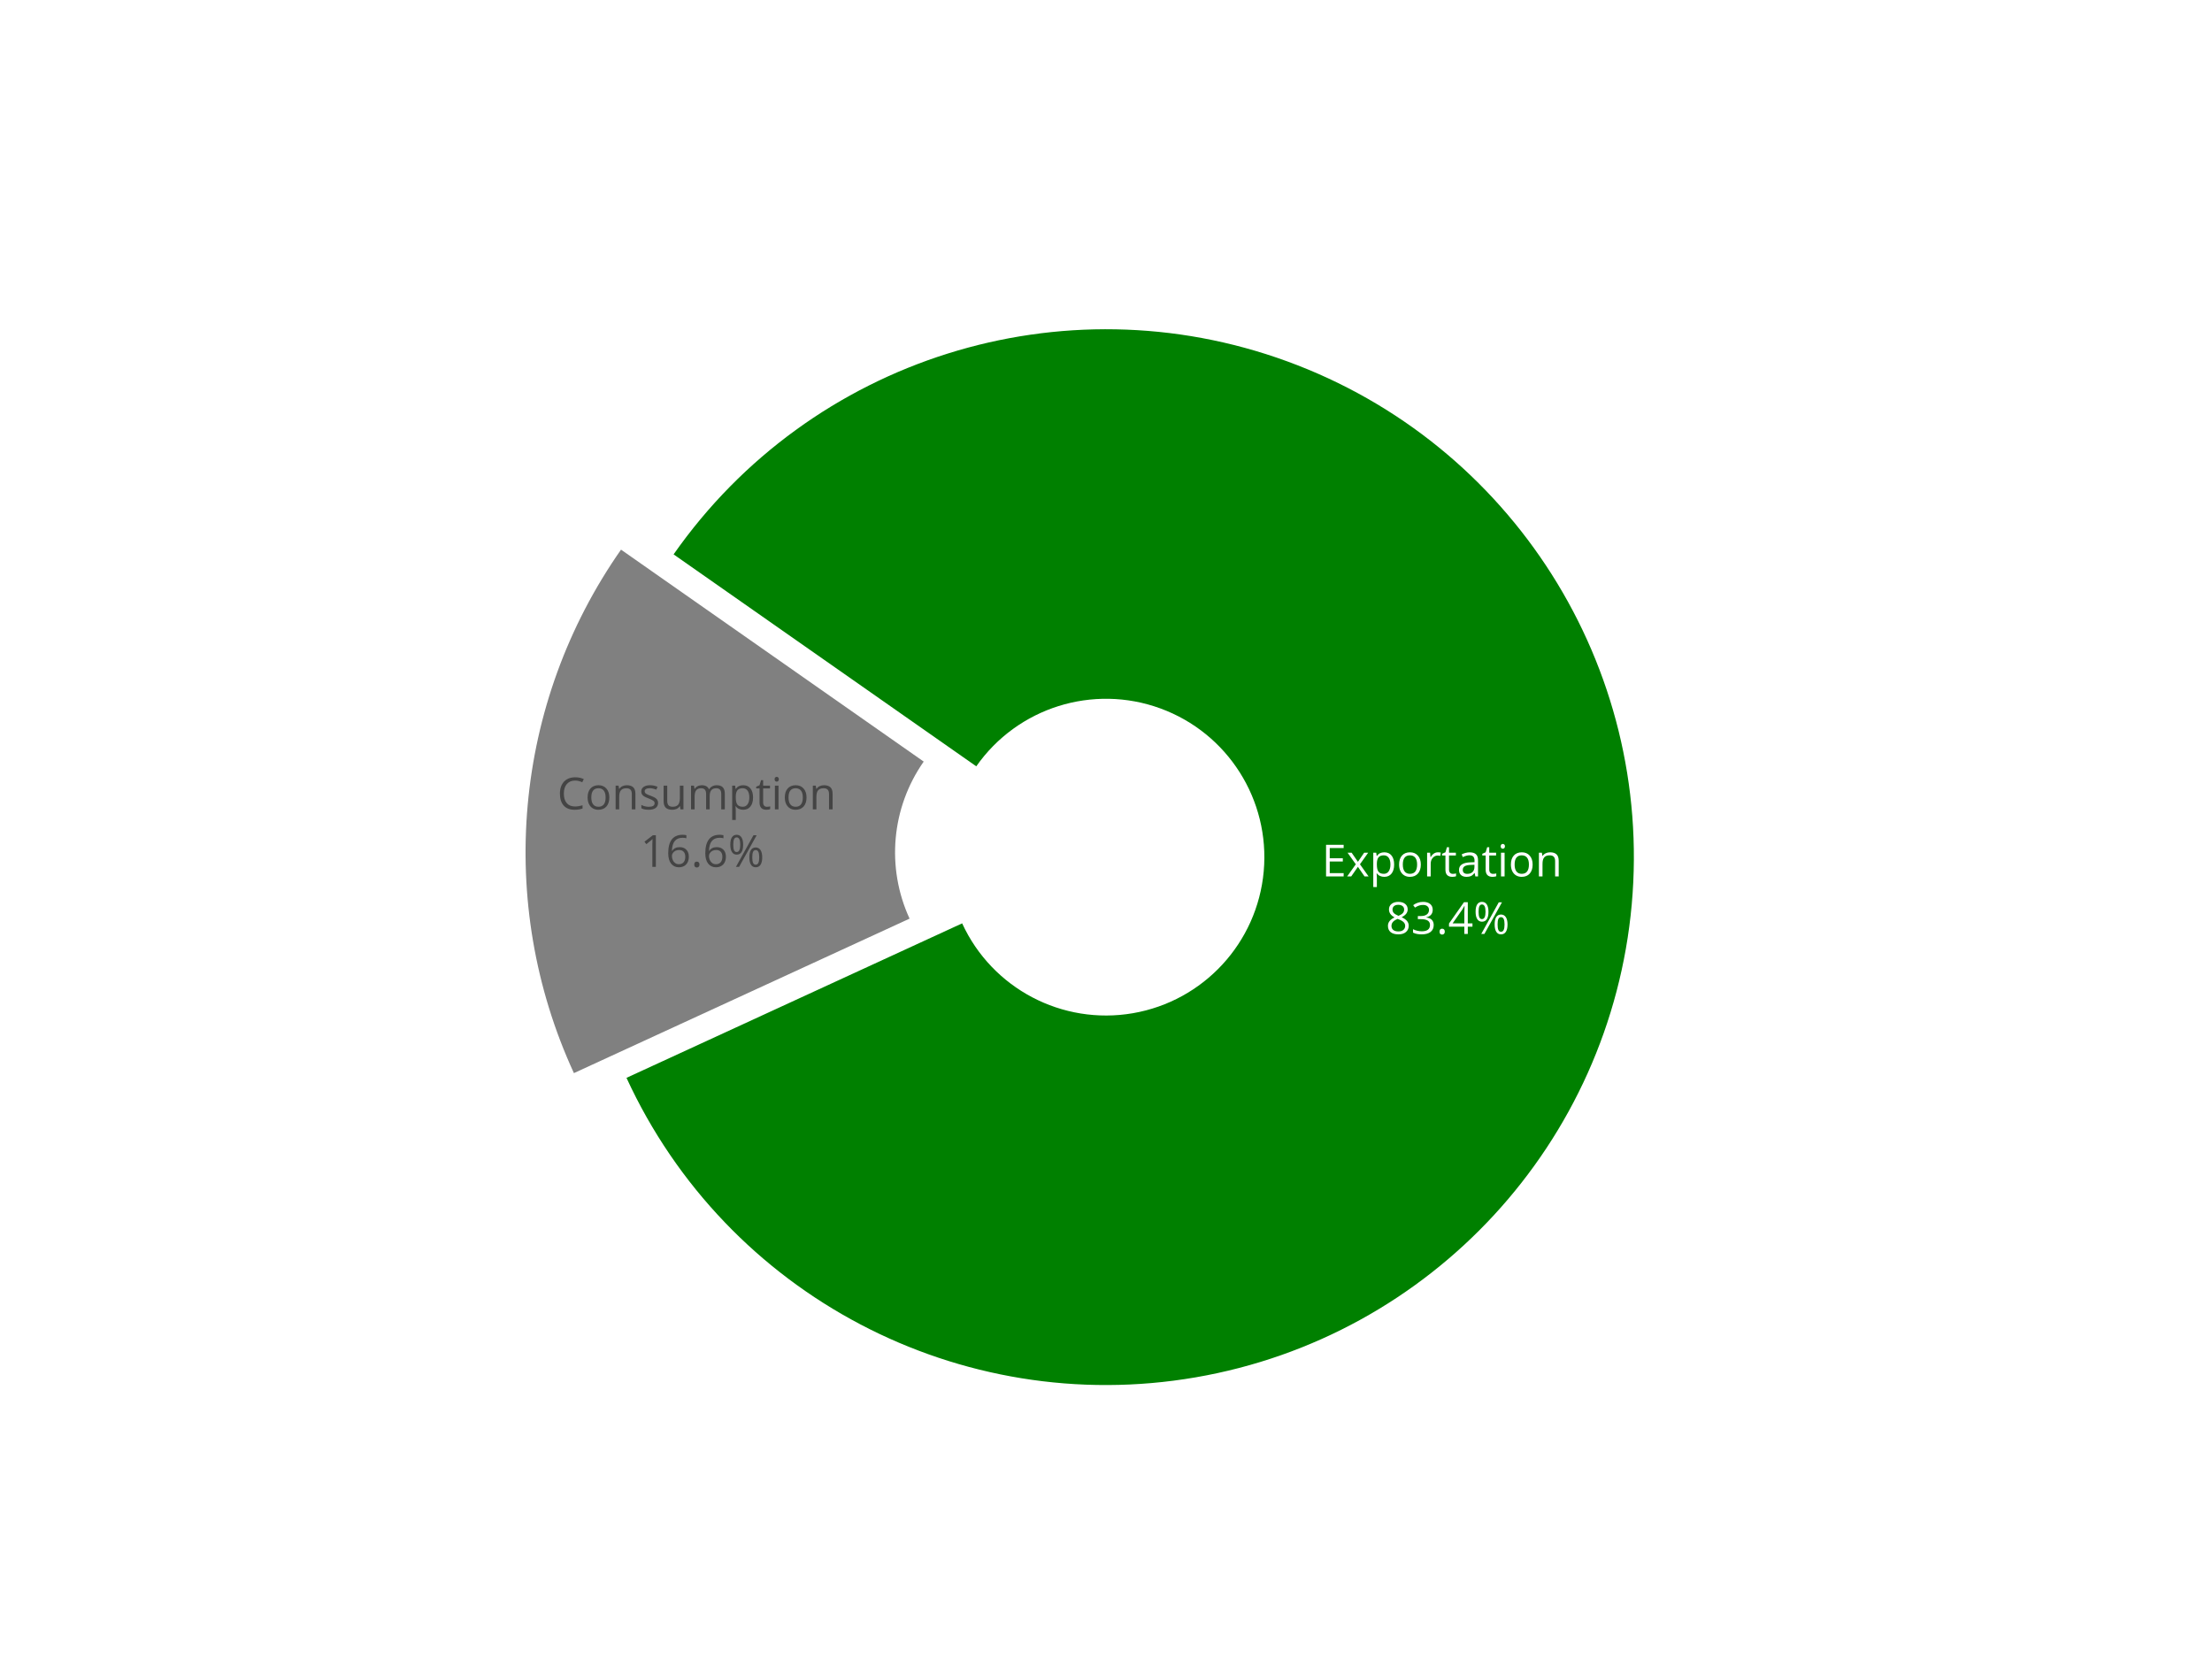
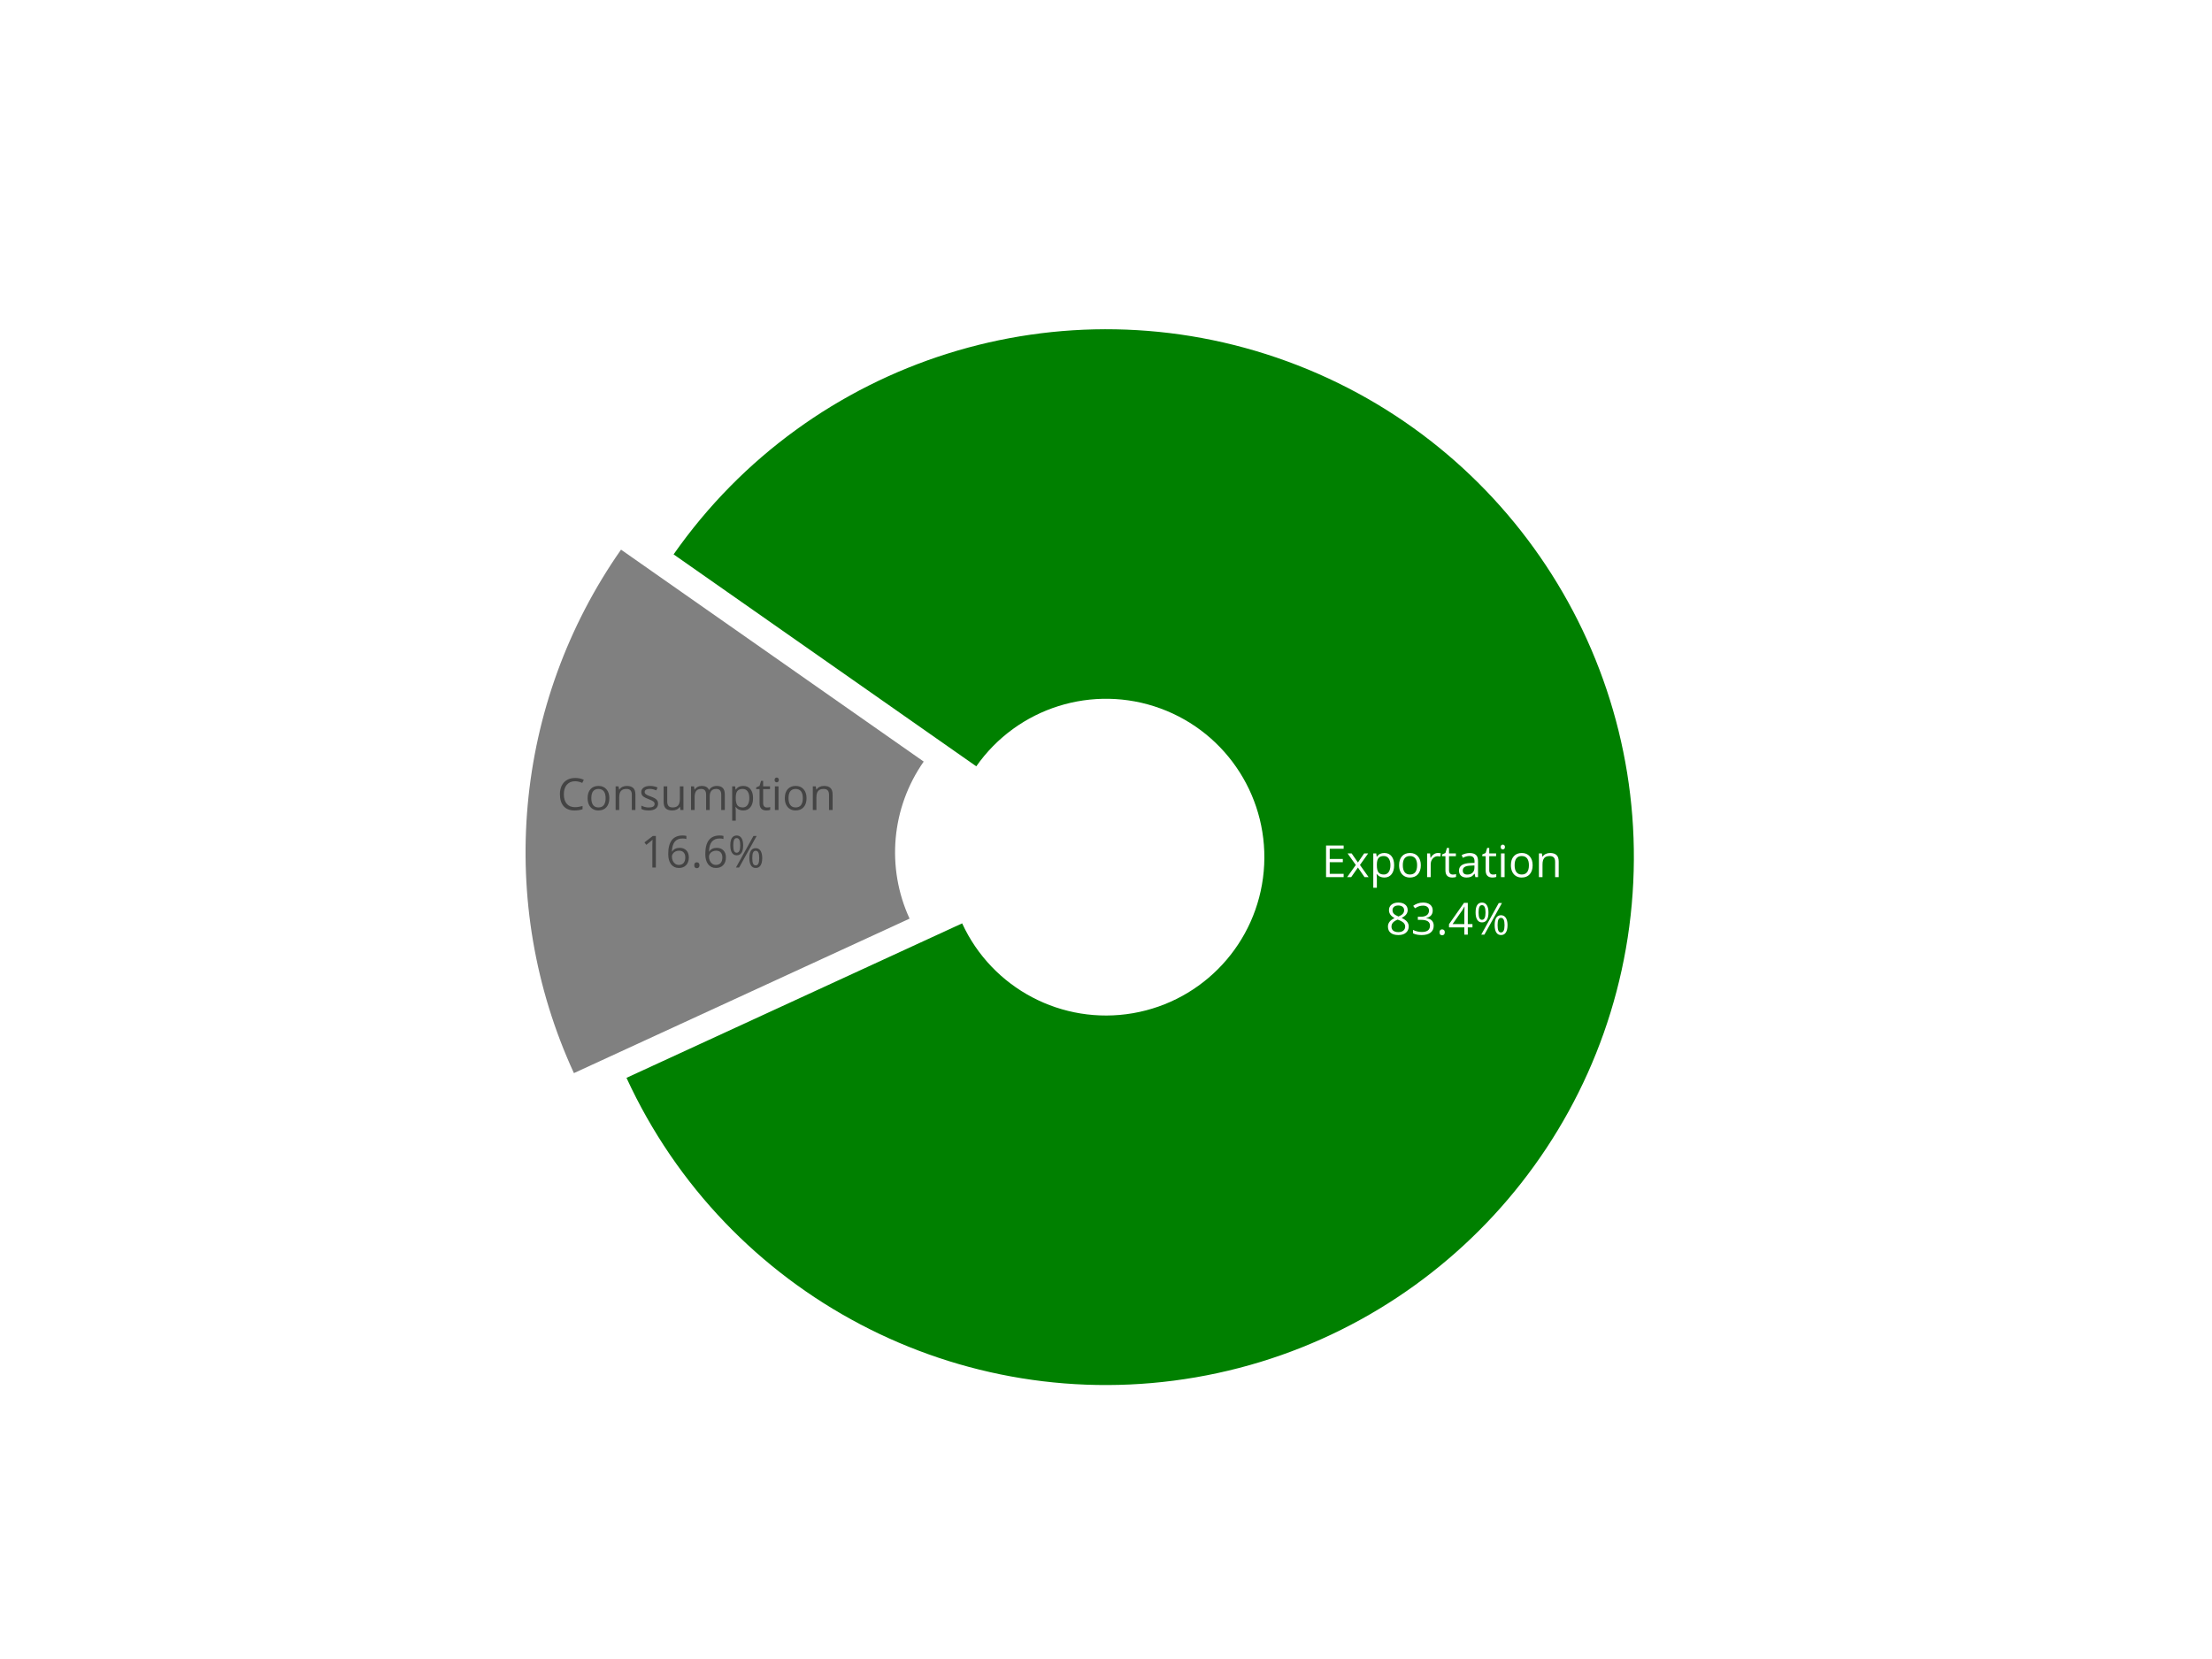
<svg xmlns="http://www.w3.org/2000/svg" class="main-svg" width="800" height="600" style="" viewBox="0 0 800 600">
  <rect x="0" y="0" width="800" height="600" style="fill: rgb(0, 0, 0); fill-opacity: 0;" />
-   <defs id="defs-3108a0">
+   <defs id="defs-246d9f">
    <g class="clips" />
    <g class="gradients" />
    <g class="patterns" />
  </defs>
  <g class="bglayer" />
  <g class="layer-below">
    <g class="imagelayer" />
    <g class="shapelayer" />
  </g>
  <g class="cartesianlayer" />
  <g class="polarlayer" />
  <g class="smithlayer" />
  <g class="ternarylayer" />
  <g class="geolayer" />
  <g class="funnelarealayer" />
  <g class="pielayer">
    <g class="trace" stroke-linejoin="round" style="opacity: 1;">
      <g class="slice">
-         <path class="surface" d="M347.973,333.945a57.273,57.273 0 1 0 5.112,-56.796l-109.469,-76.651a190.909,190.909 0 1 1 -17.039,189.318Z" style="pointer-events: none; stroke-width: 0; fill: rgb(0, 128, 0); fill-opacity: 1; stroke: rgb(68, 68, 68); stroke-opacity: 1;" />
+         <path class="surface" d="M347.973,333.945a57.273,57.273 0 1 0 5.112,-56.796l-109.469,-76.651a190.909,190.909 0 1 1 -17.039,189.318Z" style="pointer-events: none; fill: rgb(0, 128, 0); fill-opacity: 1; stroke-width: 0; stroke: rgb(68, 68, 68); stroke-opacity: 1;" />
        <g class="slicetext">
-           <text data-notex="1" class="slicetext" transform="translate(523.5913,316.9673)" text-anchor="middle" x="0" y="0" style="font-family: 'Open Sans', verdana, arial, sans-serif; font-size: 16px; fill: rgb(255, 255, 255); fill-opacity: 1; white-space: pre;">
+           <text data-notex="1" class="slicetext" transform="translate(523.5913,317.2173)" text-anchor="middle" x="0" y="0" style="font-family: 'Open Sans', verdana, arial, sans-serif; font-size: 16px; fill: rgb(255, 255, 255); fill-opacity: 1; white-space: pre;">
            <tspan class="line" dy="0em" x="0" y="0">Exportation</tspan>
            <tspan class="line" dy="1.3em" x="0" y="0">83.4%</tspan>
          </text>
        </g>
      </g>
      <g class="slice">
-         <path class="surface" d="M334.071,275.438a57.273,57.273 0 0 0 -5.112,56.796l-121.396,55.872a190.909,190.909 0 0 1 17.039,-189.318Z" style="pointer-events: none; stroke-width: 0; fill: rgb(128, 128, 128); fill-opacity: 1; stroke: rgb(68, 68, 68); stroke-opacity: 1;" />
+         <path class="surface" d="M334.071,275.438a57.273,57.273 0 0 0 -5.112,56.796l-121.396,55.872a190.909,190.909 0 0 1 17.039,-189.318Z" style="pointer-events: none; fill: rgb(128, 128, 128); fill-opacity: 1; stroke-width: 0; stroke: rgb(68, 68, 68); stroke-opacity: 1;" />
        <g class="slicetext">
-           <text data-notex="1" class="slicetext" transform="translate(254.0427,292.7072)" text-anchor="middle" x="0" y="0" style="font-family: 'Open Sans', verdana, arial, sans-serif; font-size: 16px; fill: rgb(68, 68, 68); fill-opacity: 1; white-space: pre;">
+           <text data-notex="1" class="slicetext" transform="translate(254.0427,292.9572)" text-anchor="middle" x="0" y="0" style="font-family: 'Open Sans', verdana, arial, sans-serif; font-size: 16px; fill: rgb(68, 68, 68); fill-opacity: 1; white-space: pre;">
            <tspan class="line" dy="0em" x="0" y="0">Consumption</tspan>
            <tspan class="line" dy="1.3em" x="0" y="0">16.6%</tspan>
          </text>
        </g>
      </g>
    </g>
  </g>
  <g class="iciclelayer" />
  <g class="treemaplayer" />
  <g class="sunburstlayer" />
  <g class="glimages" />
-   <defs id="topdefs-3108a0">
+   <defs id="topdefs-246d9f">
    <g class="clips" />
  </defs>
  <g class="layer-above">
    <g class="imagelayer" />
    <g class="shapelayer" />
  </g>
  <g class="infolayer">
    <g class="g-gtitle">
-       <text class="gtitle" x="40" y="50" text-anchor="start" dy="0em" style="font-family: 'Open Sans', verdana, arial, sans-serif; font-size: 22px; fill: rgb(255, 255, 255); opacity: 1; font-weight: normal; white-space: pre;">Exportation of Manioc in Thailand</text>
+       <text class="gtitle" x="40" y="50" text-anchor="start" dy="0em" style="font-family: 'Open Sans', verdana, arial, sans-serif; font-size: 22px; fill: rgb(255, 255, 255); opacity: 1; white-space: pre;">Exportation of Manioc in Thailand</text>
    </g>
    <g class="annotation" data-index="0" style="opacity: 1;">
      <g class="annotation-text-g" transform="rotate(0,400,310)">
        <g class="cursor-pointer" transform="translate(344,288)">
          <rect class="bg" x="0.5" y="0.5" width="111" height="43" style="stroke-width: 1px; stroke: rgb(0, 0, 0); stroke-opacity: 0; fill: rgb(0, 0, 0); fill-opacity: 0;" />
-           <text class="annotation-text" text-anchor="middle" x="56.219" y="18" style="font-family: 'Open Sans', verdana, arial, sans-serif; font-size: 16px; fill: rgb(255, 255, 255); fill-opacity: 1; white-space: pre;">
-             <tspan class="line" dy="0em" x="56.219" y="18">Total Manioc:</tspan>
-             <tspan class="line" dy="1.3em" x="56.219" y="18">30 Billion kg</tspan>
+           <text class="annotation-text" text-anchor="middle" x="56.359" y="18" style="font-family: 'Open Sans', verdana, arial, sans-serif; font-size: 16px; fill: rgb(255, 255, 255); fill-opacity: 1; white-space: pre;">
+             <tspan class="line" dy="0em" x="56.359" y="18">Total Manioc:</tspan>
+             <tspan class="line" dy="1.3em" x="56.359" y="18">30 Billion kg</tspan>
          </text>
        </g>
      </g>
    </g>
  </g>
</svg>
